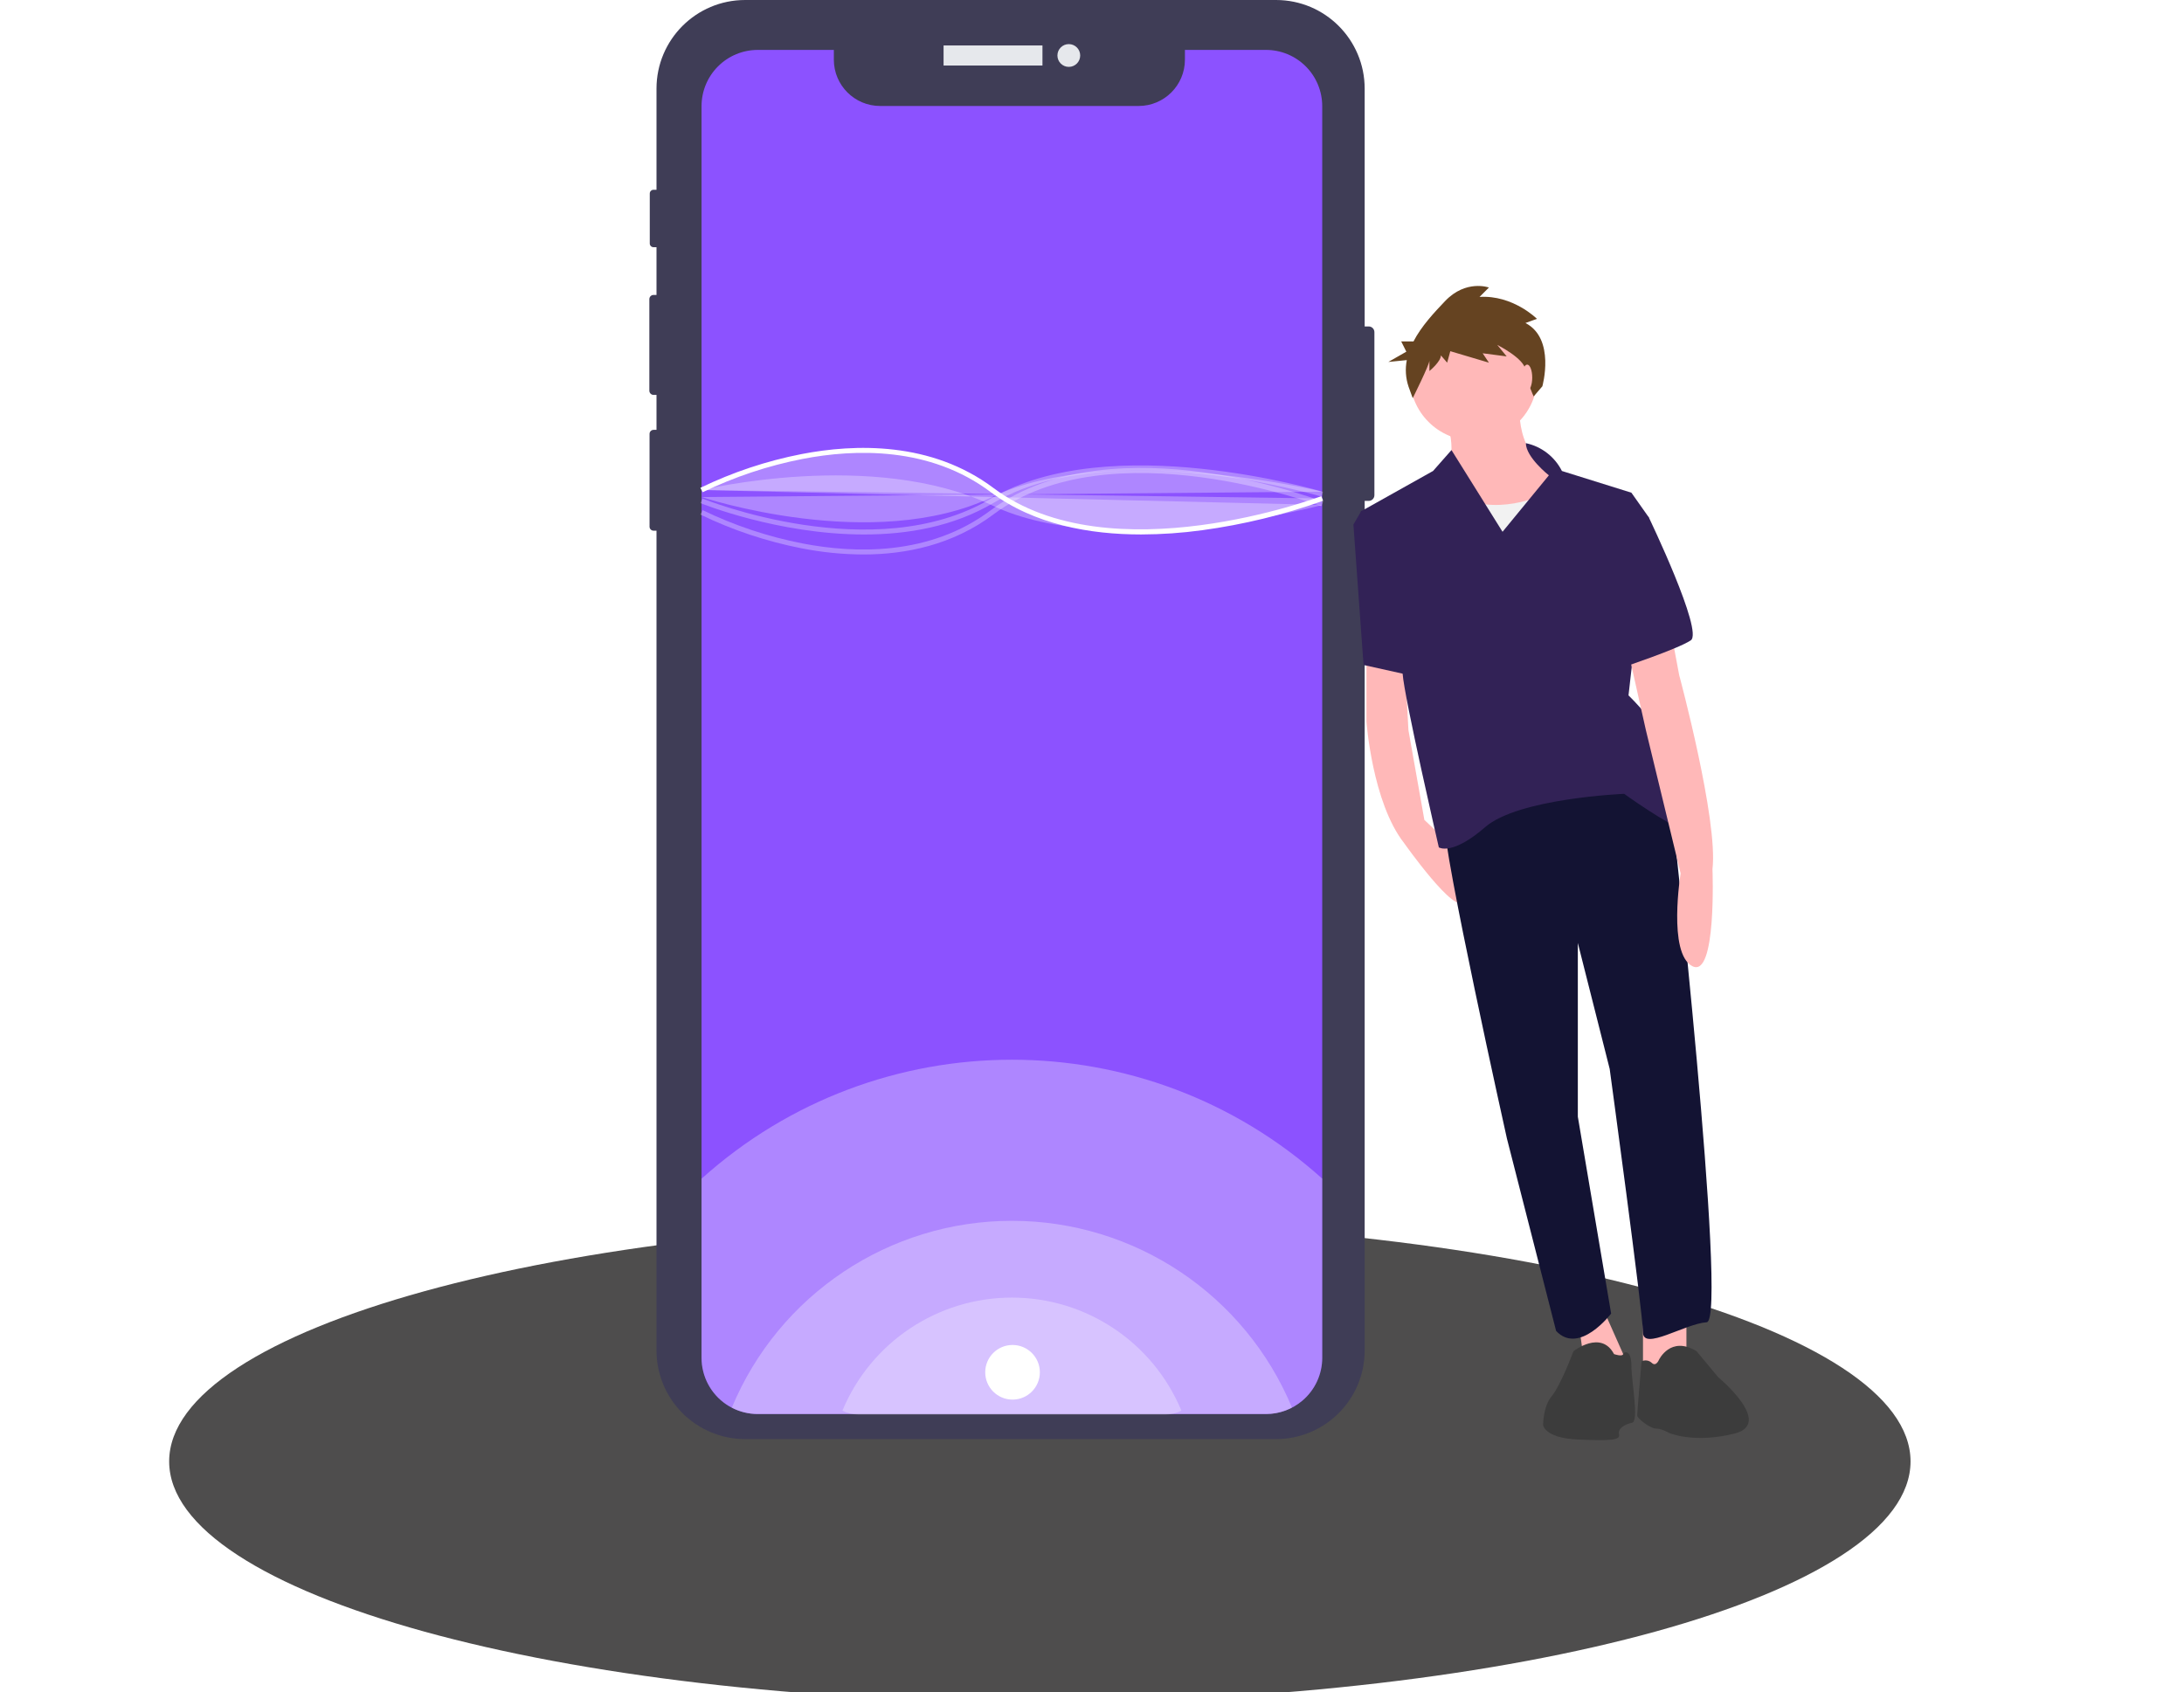
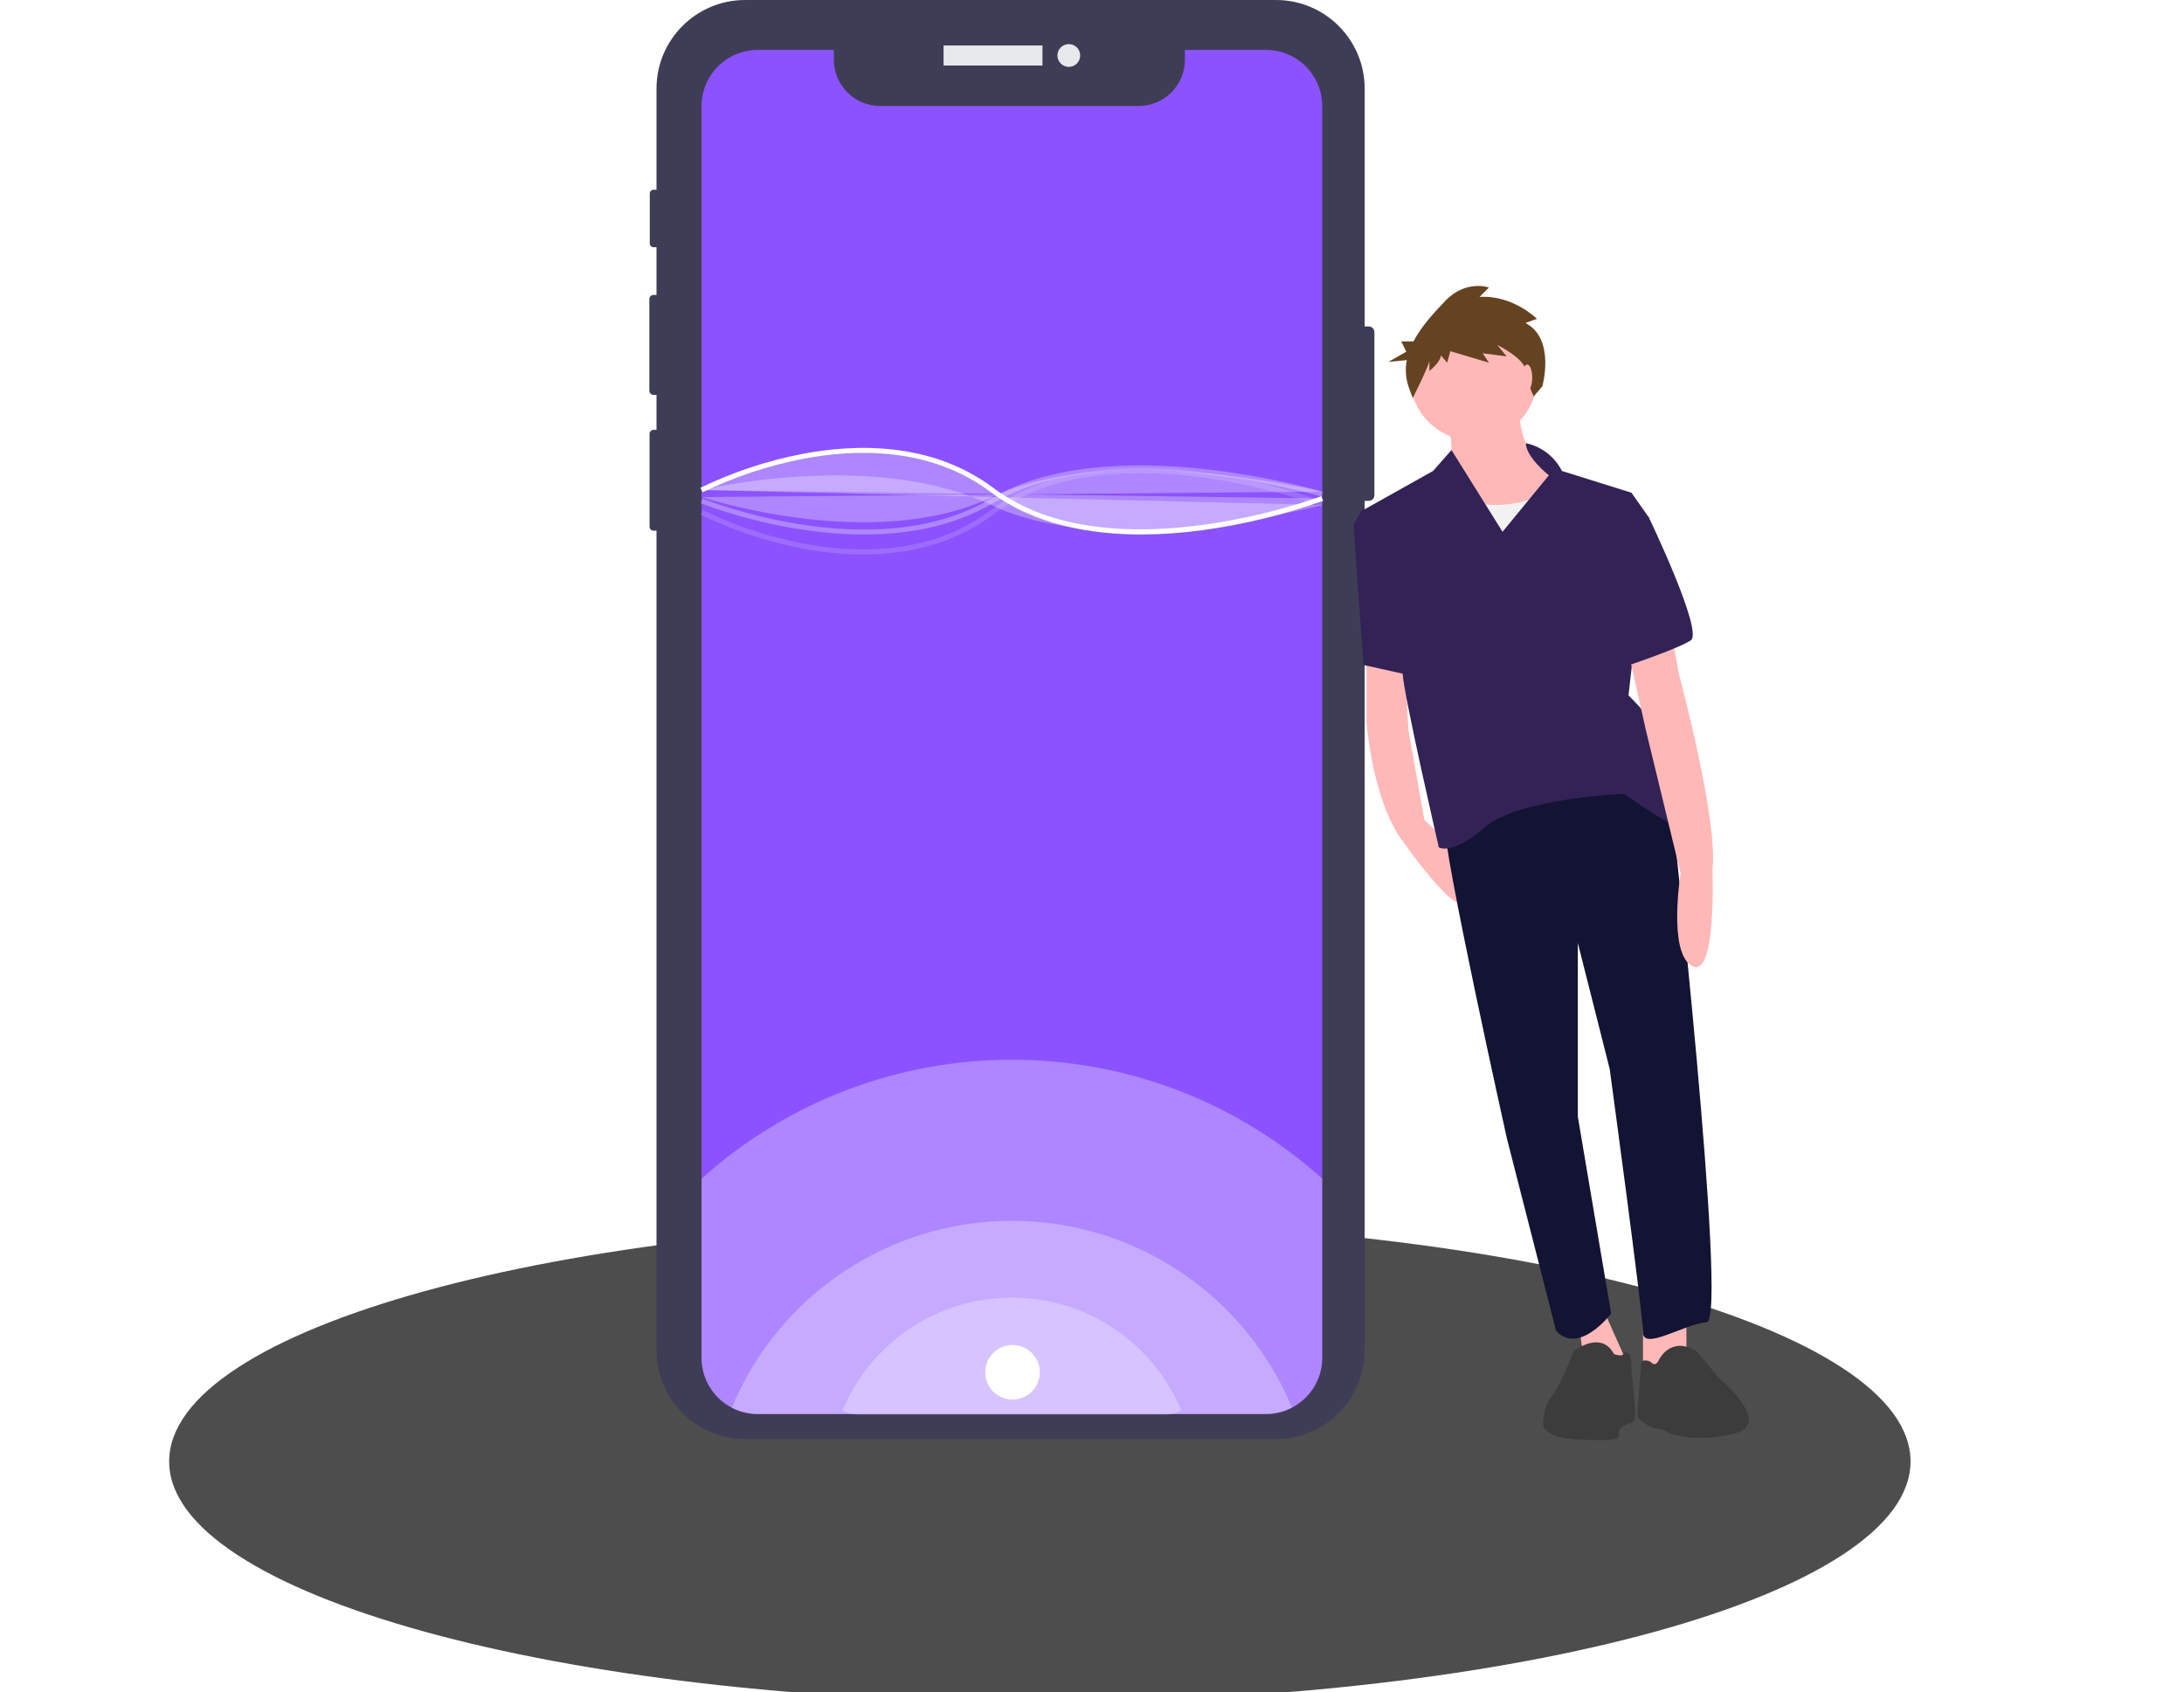
- <svg xmlns="http://www.w3.org/2000/svg" id="efg7zdnh0sye1" viewBox="0 0 879.5 681.35" shape-rendering="geometricPrecision" text-rendering="geometricPrecision">
-   <style>#efg7zdnh0sye6 {animation: efg7zdnh0sye6_f_o 4000ms linear infinite normal forwards}@keyframes efg7zdnh0sye6_f_o { 0% {fill-opacity: 1;animation-timing-function: cubic-bezier(0.42,0,0.58,1)} 50% {fill-opacity: 0.5} 100% {fill-opacity: 1} }</style>
-   <circle id="efg7zdnh0sye2" r="189.736" transform="matrix(1.847976 0 0 0.5107296 418.75 588.5743)" fill="rgb(19,18,18)" fill-opacity="0.75" stroke="none" stroke-width="1" />
-   <path id="efg7zdnh0sye3" d="M713.725,293.085L713.725,358.765C713.722,360.028,712.698,361.051,711.435,361.055L709.805,361.055L709.805,703.205C709.804,722.921,693.821,738.904,674.105,738.905L460.315,738.905C450.848,738.904,441.769,735.142,435.076,728.447C428.383,721.752,424.623,712.672,424.625,703.205L424.625,373.055L423.445,373.055C422.554,373.056,421.829,372.336,421.825,371.445L421.825,334.065C421.825,333.635,421.996,333.223,422.299,332.919C422.603,332.615,423.015,332.445,423.445,332.445L424.625,332.445L424.625,318.365L423.435,318.365C422.499,318.361,421.743,317.6,421.745,316.665L421.745,279.795C421.747,278.862,422.503,278.107,423.435,278.105L424.625,278.105L424.625,258.885L423.415,258.885C423.017,258.885,422.635,258.727,422.354,258.446C422.072,258.165,421.914,257.783,421.915,257.385L421.915,237.265C421.913,236.434,422.584,235.758,423.415,235.755L424.625,235.755L424.625,195.015C424.626,175.304,440.604,159.325,460.315,159.325L674.105,159.325C693.818,159.325,709.8,175.302,709.805,195.015L709.805,290.795L711.435,290.795C712.698,290.798,713.722,291.821,713.725,293.085Z" transform="matrix(1 0 0 1 -160.25 -159.325)" fill="rgb(63,61,86)" stroke="none" stroke-width="1" />
-   <rect id="efg7zdnh0sye4" width="39.823" height="8.086" rx="2.542" ry="0" transform="matrix(1 0 0 1 379.979 18.3068)" fill="rgb(230,232,236)" stroke="none" stroke-width="1" />
-   <circle id="efg7zdnh0sye5" r="4.587" transform="matrix(1 0 0 1 430.41 22.35)" fill="rgb(230,232,236)" stroke="none" stroke-width="1" />
-   <path id="efg7zdnh0sye6" d="M692.71,202.075L692.71,706.165C692.716,712.799,689.806,719.1,684.75,723.395C680.652,726.888,675.444,728.806,670.06,728.805L465.41,728.805C461.769,728.811,458.18,727.936,454.95,726.255C454.191,725.867,453.456,725.433,452.75,724.955C446.504,720.741,442.76,713.7,442.76,706.165L442.76,202.075C442.76,196.068,445.146,190.307,449.394,186.059C453.641,181.811,459.403,179.425,465.41,179.425L496.04,179.425L496.04,183.355C496.04,193.655,504.39,202.005,514.69,202.005L618.77,202.005C629.07,202.005,637.42,193.655,637.42,183.355L637.42,179.425L670.06,179.425C676.068,179.423,681.83,181.809,686.078,186.057C690.326,190.305,692.712,196.067,692.71,202.075Z" transform="matrix(1 0 0 1 -160.25 -159.325)" fill="rgb(140,82,255)" stroke="none" stroke-width="1" />
-   <path id="efg7zdnh0sye7" d="M692.71,634.005L692.71,706.165C692.716,712.799,689.806,719.1,684.75,723.395C680.652,726.888,675.444,728.806,670.06,728.805L465.41,728.805C461.769,728.811,458.18,727.936,454.95,726.255C454.191,725.867,453.456,725.433,452.75,724.955C446.504,720.741,442.76,713.7,442.76,706.165L442.76,634.035C513.827,570.153,621.628,570.14,692.71,634.005Z" transform="matrix(1 0 0 1 -160.25 -159.325)" opacity="0.3" fill="rgb(255,255,255)" stroke="none" stroke-width="1" />
-   <path id="efg7zdnh0sye8" d="M680.54,726.235C677.308,727.933,673.711,728.815,670.06,728.805L465.41,728.805C461.769,728.811,458.18,727.936,454.95,726.255C473.895,680.691,518.393,651,567.738,650.995C617.084,650.991,661.587,680.675,680.54,726.235Z" transform="matrix(1 0 0 1 -160.25 -159.325)" opacity="0.3" fill="rgb(255,255,255)" stroke="none" stroke-width="1" />
-   <path id="efg7zdnh0sye9" d="M636,727.445C634.044,728.472,631.867,729.006,629.658,729L505.82,729C503.616,729.003,501.445,728.474,499.49,727.457C510.954,699.885,537.881,681.918,567.741,681.915C597.601,681.913,624.531,699.875,636,727.445Z" transform="matrix(1 0 0 1 -160.25 -159.325)" opacity="0.3" fill="rgb(255,255,255)" stroke="none" stroke-width="1" />
-   <path id="efg7zdnh0sye10" d="M619.796,374.575C599.267,374.575,576.738,370.666,559.15,357.475C534.663,339.11,504.493,340.09,483.497,344.147C469.55,346.864,456.013,351.373,443.222,357.562L442.297,355.789C455.244,349.519,468.947,344.95,483.065,342.193C504.474,338.05,535.262,337.06,560.35,355.875C607.35,391.125,691.508,359.466,692.352,359.143L693.068,361.01C677.286,366.635,660.964,370.609,644.362,372.867C636.22,373.978,628.013,374.549,619.796,374.575Z" transform="matrix(1 0 0 1 -160.25 -159.325)" fill="rgb(255,255,255)" stroke="none" stroke-width="1" />
-   <path id="efg7zdnh0sye11" d="M442.75,356.675C442.75,356.675,511.75,339.963,559.75,362.845C607.75,385.727,692.75,362.675,692.75,362.675" transform="matrix(1 0 0 1 -160.25 -159.325)" opacity="0.3" fill="rgb(255,255,255)" stroke="none" stroke-width="1" />
-   <path id="efg7zdnh0sye12" d="M507.891,382.636C499.556,382.599,491.243,381.769,483.065,380.157C468.947,377.401,455.244,372.831,442.297,366.562L443.222,364.789C456.013,370.977,469.55,375.486,483.497,378.204C504.492,382.26,534.662,383.241,559.15,364.875C584.216,346.076,619.327,346.128,644.362,349.483C660.964,351.741,677.286,355.715,693.068,361.34L692.352,363.207C691.507,362.884,607.351,331.224,560.35,366.475C543.898,378.814,524.993,382.636,507.891,382.636Z" transform="matrix(1 0 0 1 -160.25 -159.325)" opacity="0.3" fill="rgb(255,255,255)" stroke="none" stroke-width="1" />
-   <path id="efg7zdnh0sye13" d="M508.231,374.584C473.597,374.584,442.84,362.158,442.379,361.968L443.141,360.119C443.825,360.401,512.229,388.018,559.241,360.183C607.066,331.863,692.147,357.142,693,357.401L692.42,359.315C691.575,359.059,607.327,334.034,560.259,361.904C544.197,371.415,525.719,374.584,508.231,374.584Z" transform="matrix(1 0 0 1 -160.25 -159.325)" opacity="0.3" fill="rgb(255,255,255)" stroke="none" stroke-width="1" />
-   <path id="efg7zdnh0sye14" d="M442.76,359.505C442.76,359.505,511.75,382.388,559.75,359.505C607.75,336.623,692.71,357.343,692.71,357.343" transform="matrix(1 0 0 1 -160.25 -159.325)" opacity="0.3" fill="rgb(255,255,255)" stroke="none" stroke-width="1" />
-   <path id="efg7zdnh0sye15" d="M710.519,420.725L710.519,449.877C710.519,449.877,712.851,482.529,725.679,498.854C725.679,498.854,746.669,528.59,749.584,522.176L745.993,501.061L733.841,489.525L727.428,453.376L725.679,420.725Z" transform="matrix(1 0 0 1 -160.25 -159.325)" fill="rgb(255,184,184)" stroke="none" stroke-width="1" />
-   <polygon id="efg7zdnh0sye16" points="679.124,524.941 679.124,546.514 661.633,552.928 661.633,527.856 679.124,524.941" fill="rgb(255,184,184)" stroke="none" stroke-width="1" />
-   <polygon id="efg7zdnh0sye17" points="643.558,522.609 655.219,548.846 638.894,555.843 635.395,530.189 643.558,522.609" fill="rgb(255,184,184)" stroke="none" stroke-width="1" />
-   <path id="efg7zdnh0sye18" d="M832.961,480.779C832.961,480.779,856.283,691.263,847.537,691.846C838.791,692.429,821.883,703.507,821.883,695.927C821.883,688.347,808.472,589.811,808.472,589.811L795.645,539.085L795.645,609.052L809.056,688.347C809.056,688.347,796.228,705.256,786.899,695.344L767.076,617.798C767.076,617.798,740.838,500.02,742.004,490.691C742.004,490.691,802.059,439.382,832.961,480.779Z" transform="matrix(1 0 0 1 -160.25 -159.325)" fill="rgb(19,19,51)" stroke="none" stroke-width="1" />
-   <path id="efg7zdnh0sye19" d="M828.296,707.005C828.296,707.005,832.961,697.093,843.456,703.507L852.202,714.002C852.202,714.002,874.75,732.675,858.75,736.675C842.259,740.798,832.378,736.412,832.378,736.412C832.378,736.412,829.463,734.663,827.13,734.663C824.798,734.663,819.551,730.581,819.551,729.415C819.551,728.249,821.3,707.588,821.3,707.588C822.651,706.93,824.268,707.161,825.381,708.171C827.13,709.92,828.296,707.005,828.296,707.005Z" transform="matrix(1 0 0 1 -160.25 -159.325)" fill="rgb(60,60,60)" stroke="none" stroke-width="1" />
-   <path id="efg7zdnh0sye20" d="M793.896,703.507C793.896,703.507,804.974,694.761,810.222,704.673C810.222,704.673,813.526,705.839,813.914,704.673C814.303,703.507,817.218,702.924,817.218,709.337C817.218,715.751,820.384,731.748,817.469,732.331C814.554,732.914,811.639,734.663,812.222,736.995C812.805,739.327,809.056,739.656,795.645,739.073C782.235,738.49,781.652,733.243,781.652,733.243C781.652,733.243,781.652,725.663,785.15,721.581C788.649,717.5,793.896,703.507,793.896,703.507Z" transform="matrix(1 0 0 1 -160.25 -159.325)" fill="rgb(60,60,60)" stroke="none" stroke-width="1" />
-   <path id="efg7zdnh0sye21" d="M772.323,321.605C772.323,321.605,769.408,343.178,788.066,350.758C806.723,358.338,746.669,383.409,740.838,368.833C735.008,354.256,742.004,349.592,742.004,349.592C742.004,349.592,747.835,343.761,742.587,328.019Z" transform="matrix(1 0 0 1 -160.25 -159.325)" fill="rgb(255,184,184)" stroke="none" stroke-width="1" />
-   <circle id="efg7zdnh0sye22" r="25.654" transform="matrix(1 0 0 1 593.415 151.785)" fill="rgb(255,184,184)" stroke="none" stroke-width="1" />
-   <path id="efg7zdnh0sye23" d="M783.401,357.755C783.401,357.755,765.909,367.084,749.001,360.087C732.092,353.09,732.675,383.409,732.675,383.409L741.421,406.148L802.059,400.318L797.977,365.334Z" transform="matrix(1 0 0 1 -160.25 -159.325)" fill="rgb(242,242,242)" stroke="none" stroke-width="1" />
-   <path id="efg7zdnh0sye24" d="M774.711,337.804C781.002,339.139,786.345,343.262,789.232,349.009L817.218,357.755L824.215,367.667L816.052,439.382C816.052,439.382,831.212,453.959,831.212,462.122C831.212,470.284,849.869,498.271,840.541,494.773C831.212,491.274,814.303,479.03,814.303,479.03C814.303,479.03,771.74,480.779,758.33,492.441C744.919,504.102,739.672,500.603,739.672,500.603C739.672,500.603,725.679,439.966,725.096,430.637C724.513,421.308,708.187,365.334,708.187,365.334L737.34,349.009L744.765,340.584L765.326,373.497L783.984,350.758C783.984,350.758,774.766,343.508,774.711,337.804Z" transform="matrix(1 0 0 1 -160.25 -159.325)" fill="rgb(50,34,86)" stroke="none" stroke-width="1" />
-   <path id="efg7zdnh0sye25" d="M832.961,412.562L836.459,431.22C836.459,431.22,852.202,489.525,849.869,509.349C849.869,509.349,851.619,553.661,841.707,548.414C831.795,543.166,837.042,511.098,837.042,511.098L823.049,453.376L815.469,419.559Z" transform="matrix(1 0 0 1 -160.25 -159.325)" fill="rgb(255,184,184)" stroke="none" stroke-width="1" />
-   <path id="efg7zdnh0sye26" d="M818.384,364.168L824.215,367.667C824.215,367.667,846.371,413.728,841.124,417.226C835.876,420.725,813.137,428.304,813.137,428.304Z" transform="matrix(1 0 0 1 -160.25 -159.325)" fill="rgb(50,34,86)" stroke="none" stroke-width="1" />
-   <polygon id="efg7zdnh0sye27" points="561.93,206.01 548.228,205.718 545.022,211.257 549.103,267.814 570.093,272.478 561.93,206.01" fill="rgb(50,34,86)" stroke="none" stroke-width="1" />
-   <path id="efg7zdnh0sye28" d="M774.556,289.413L779.18,287.732C779.18,287.732,769.512,278.063,756.06,278.904L759.843,275.121C759.843,275.121,750.595,271.758,742.188,280.585C737.768,285.226,732.654,290.681,729.467,296.825L724.515,296.825L726.581,300.959L719.348,305.093L726.772,304.35C726.069,307.919,726.311,311.609,727.475,315.056L729.156,319.68C729.156,319.68,735.882,306.228,735.882,304.546L735.882,308.75C735.882,308.75,740.506,304.967,740.506,302.445L743.028,305.387L744.289,300.763L759.843,305.387L757.321,301.604L766.989,302.865L763.206,298.241C763.206,298.241,774.136,303.706,774.556,308.33C774.977,312.954,777.862,318.981,777.862,318.981L781.36,314.9C781.36,314.9,786.747,295.719,774.556,289.413Z" transform="matrix(1 0 0 1 -160.25 -159.325)" fill="rgb(101,67,33)" stroke="none" stroke-width="1" />
-   <ellipse id="efg7zdnh0sye29" rx="2.041" ry="5.247" transform="matrix(1 0 0 1 614.988 152.077)" fill="rgb(255,184,184)" stroke="none" stroke-width="1" />
-   <path id="efg7zdnh0sye30" d="M442.76,356.675C442.76,356.675,511.75,320.675,559.75,356.675C607.75,392.675,692.71,360.077,692.71,360.077" transform="matrix(1 0 0 1 -160.25 -159.325)" opacity="0.3" fill="rgb(255,255,255)" stroke="none" stroke-width="1" />
-   <circle id="efg7zdnh0sye31" r="11" transform="matrix(1 0 0 1 407.75 552.675)" fill="rgb(255,255,255)" stroke="none" stroke-width="1" />
+ <svg xmlns="http://www.w3.org/2000/svg" id="eqdv0hmc9ea1" viewBox="0 0 879.5 681.35" shape-rendering="geometricPrecision" text-rendering="geometricPrecision">
+   <style>#eqdv0hmc9ea6 {animation: eqdv0hmc9ea6_f_o 4000ms linear infinite normal forwards}@keyframes eqdv0hmc9ea6_f_o { 0% {fill-opacity: 1;animation-timing-function: cubic-bezier(0.42,0,0.58,1)} 50% {fill-opacity: 0.5} 100% {fill-opacity: 1} }#eqdv0hmc9ea10 {animation: eqdv0hmc9ea10_f_o 4000ms linear infinite normal forwards}@keyframes eqdv0hmc9ea10_f_o { 0% {fill-opacity: 1;animation-timing-function: cubic-bezier(0.755,0.05,0.855,0.06)} 12.5% {fill-opacity: 0.25} 25% {fill-opacity: 1;animation-timing-function: cubic-bezier(0.755,0.05,0.855,0.06)} 37.5% {fill-opacity: 0.25;animation-timing-function: cubic-bezier(0.755,0.05,0.855,0.06)} 50% {fill-opacity: 1;animation-timing-function: cubic-bezier(0.755,0.05,0.855,0.06)} 62.5% {fill-opacity: 0.25;animation-timing-function: cubic-bezier(0.755,0.05,0.855,0.06)} 75% {fill-opacity: 1;animation-timing-function: cubic-bezier(0.755,0.05,0.855,0.06)} 87.5% {fill-opacity: 0.25;animation-timing-function: cubic-bezier(0.755,0.05,0.855,0.06)} 100% {fill-opacity: 0.25} }#eqdv0hmc9ea12 {animation: eqdv0hmc9ea12_f_o 4000ms linear infinite normal forwards}@keyframes eqdv0hmc9ea12_f_o { 0% {fill-opacity: 0.25;animation-timing-function: cubic-bezier(0.42,0,0.58,1)} 25% {fill-opacity: 1;animation-timing-function: cubic-bezier(0.42,0,0.58,1)} 50% {fill-opacity: 0.25;animation-timing-function: cubic-bezier(0.42,0,0.58,1)} 75% {fill-opacity: 1;animation-timing-function: cubic-bezier(0.42,0,0.58,1)} 100% {fill-opacity: 0.25} }</style>
+   <circle id="eqdv0hmc9ea2" r="189.736" transform="matrix(1.847976 0 0 0.5107296 418.75 588.5743)" fill="rgb(19,18,18)" fill-opacity="0.75" stroke="none" stroke-width="1" />
+   <path id="eqdv0hmc9ea3" d="M713.725,293.085L713.725,358.765C713.722,360.028,712.698,361.051,711.435,361.055L709.805,361.055L709.805,703.205C709.804,722.921,693.821,738.904,674.105,738.905L460.315,738.905C450.848,738.904,441.769,735.142,435.076,728.447C428.383,721.752,424.623,712.672,424.625,703.205L424.625,373.055L423.445,373.055C422.554,373.056,421.829,372.336,421.825,371.445L421.825,334.065C421.825,333.635,421.996,333.223,422.299,332.919C422.603,332.615,423.015,332.445,423.445,332.445L424.625,332.445L424.625,318.365L423.435,318.365C422.499,318.361,421.743,317.6,421.745,316.665L421.745,279.795C421.747,278.862,422.503,278.107,423.435,278.105L424.625,278.105L424.625,258.885L423.415,258.885C423.017,258.885,422.635,258.727,422.354,258.446C422.072,258.165,421.914,257.783,421.915,257.385L421.915,237.265C421.913,236.434,422.584,235.758,423.415,235.755L424.625,235.755L424.625,195.015C424.626,175.304,440.604,159.325,460.315,159.325L674.105,159.325C693.818,159.325,709.8,175.302,709.805,195.015L709.805,290.795L711.435,290.795C712.698,290.798,713.722,291.821,713.725,293.085Z" transform="matrix(1 0 0 1 -160.25 -159.325)" fill="rgb(63,61,86)" stroke="none" stroke-width="1" />
+   <rect id="eqdv0hmc9ea4" width="39.823" height="8.086" rx="2.542" ry="0" transform="matrix(1 0 0 1 379.979 18.3068)" fill="rgb(230,232,236)" stroke="none" stroke-width="1" />
+   <circle id="eqdv0hmc9ea5" r="4.587" transform="matrix(1 0 0 1 430.41 22.35)" fill="rgb(230,232,236)" stroke="none" stroke-width="1" />
+   <path id="eqdv0hmc9ea6" d="M692.71,202.075L692.71,706.165C692.716,712.799,689.806,719.1,684.75,723.395C680.652,726.888,675.444,728.806,670.06,728.805L465.41,728.805C461.769,728.811,458.18,727.936,454.95,726.255C454.191,725.867,453.456,725.433,452.75,724.955C446.504,720.741,442.76,713.7,442.76,706.165L442.76,202.075C442.76,196.068,445.146,190.307,449.394,186.059C453.641,181.811,459.403,179.425,465.41,179.425L496.04,179.425L496.04,183.355C496.04,193.655,504.39,202.005,514.69,202.005L618.77,202.005C629.07,202.005,637.42,193.655,637.42,183.355L637.42,179.425L670.06,179.425C676.068,179.423,681.83,181.809,686.078,186.057C690.326,190.305,692.712,196.067,692.71,202.075Z" transform="matrix(1 0 0 1 -160.25 -159.325)" fill="rgb(140,82,255)" stroke="none" stroke-width="1" />
+   <path id="eqdv0hmc9ea7" d="M692.71,634.005L692.71,706.165C692.716,712.799,689.806,719.1,684.75,723.395C680.652,726.888,675.444,728.806,670.06,728.805L465.41,728.805C461.769,728.811,458.18,727.936,454.95,726.255C454.191,725.867,453.456,725.433,452.75,724.955C446.504,720.741,442.76,713.7,442.76,706.165L442.76,634.035C513.827,570.153,621.628,570.14,692.71,634.005Z" transform="matrix(1 0 0 1 -160.25 -159.325)" opacity="0.3" fill="rgb(255,255,255)" stroke="none" stroke-width="1" />
+   <path id="eqdv0hmc9ea8" d="M680.54,726.235C677.308,727.933,673.711,728.815,670.06,728.805L465.41,728.805C461.769,728.811,458.18,727.936,454.95,726.255C473.895,680.691,518.393,651,567.738,650.995C617.084,650.991,661.587,680.675,680.54,726.235Z" transform="matrix(1 0 0 1 -160.25 -159.325)" opacity="0.3" fill="rgb(255,255,255)" stroke="none" stroke-width="1" />
+   <path id="eqdv0hmc9ea9" d="M636,727.445C634.044,728.472,631.867,729.006,629.658,729L505.82,729C503.616,729.003,501.445,728.474,499.49,727.457C510.954,699.885,537.881,681.918,567.741,681.915C597.601,681.913,624.531,699.875,636,727.445Z" transform="matrix(1 0 0 1 -160.25 -159.325)" opacity="0.3" fill="rgb(255,255,255)" stroke="none" stroke-width="1" />
+   <path id="eqdv0hmc9ea10" d="M619.796,374.575C599.267,374.575,576.738,370.666,559.15,357.475C534.663,339.11,504.493,340.09,483.497,344.147C469.55,346.864,456.013,351.373,443.222,357.562L442.297,355.789C455.244,349.519,468.947,344.95,483.065,342.193C504.474,338.05,535.262,337.06,560.35,355.875C607.35,391.125,691.508,359.466,692.352,359.143L693.068,361.01C677.286,366.635,660.964,370.609,644.362,372.867C636.22,373.978,628.013,374.549,619.796,374.575Z" transform="matrix(1 0 0 1 -160.25 -159.325)" fill="rgb(255,255,255)" stroke="none" stroke-width="36" stroke-opacity="0" stroke-dasharray="1" />
+   <path id="eqdv0hmc9ea11" d="M442.75,356.675C442.75,356.675,511.75,339.963,559.75,362.845C607.75,385.727,692.75,362.675,692.75,362.675" transform="matrix(1 0 0 1 -160.25 -159.325)" opacity="0.3" fill="rgb(255,255,255)" stroke="none" stroke-width="1" />
+   <path id="eqdv0hmc9ea12" d="M507.891,382.636C499.556,382.599,491.243,381.769,483.065,380.157C468.947,377.401,455.244,372.831,442.297,366.562L443.222,364.789C456.013,370.977,469.55,375.486,483.497,378.204C504.492,382.26,534.662,383.241,559.15,364.875C584.216,346.076,619.327,346.128,644.362,349.483C660.964,351.741,677.286,355.715,693.068,361.34L692.352,363.207C691.507,362.884,607.351,331.224,560.35,366.475C543.898,378.814,524.993,382.636,507.891,382.636Z" transform="matrix(1 0 0 1 -160.25 -159.325)" opacity="0.6" fill="rgb(255,255,255)" fill-opacity="0.25" stroke="none" stroke-width="1" />
+   <path id="eqdv0hmc9ea13" d="M508.231,374.584C473.597,374.584,442.84,362.158,442.379,361.968L443.141,360.119C443.825,360.401,512.229,388.018,559.241,360.183C607.066,331.863,692.147,357.142,693,357.401L692.42,359.315C691.575,359.059,607.327,334.034,560.259,361.904C544.197,371.415,525.719,374.584,508.231,374.584Z" transform="matrix(1 0 0 1 -160.25 -159.325)" opacity="0.3" fill="rgb(255,255,255)" stroke="none" stroke-width="1" />
+   <path id="eqdv0hmc9ea14" d="M442.76,359.505C442.76,359.505,511.75,382.388,559.75,359.505C607.75,336.623,692.71,357.343,692.71,357.343" transform="matrix(1 0 0 1 -160.25 -159.325)" opacity="0.3" fill="rgb(255,255,255)" stroke="none" stroke-width="1" />
+   <path id="eqdv0hmc9ea15" d="M710.519,420.725L710.519,449.877C710.519,449.877,712.851,482.529,725.679,498.854C725.679,498.854,746.669,528.59,749.584,522.176L745.993,501.061L733.841,489.525L727.428,453.376L725.679,420.725Z" transform="matrix(1 0 0 1 -160.25 -159.325)" fill="rgb(255,184,184)" stroke="none" stroke-width="1" />
+   <polygon id="eqdv0hmc9ea16" points="679.124,524.941 679.124,546.514 661.633,552.928 661.633,527.856 679.124,524.941" fill="rgb(255,184,184)" stroke="none" stroke-width="1" />
+   <polygon id="eqdv0hmc9ea17" points="643.558,522.609 655.219,548.846 638.894,555.843 635.395,530.189 643.558,522.609" fill="rgb(255,184,184)" stroke="none" stroke-width="1" />
+   <path id="eqdv0hmc9ea18" d="M832.961,480.779C832.961,480.779,856.283,691.263,847.537,691.846C838.791,692.429,821.883,703.507,821.883,695.927C821.883,688.347,808.472,589.811,808.472,589.811L795.645,539.085L795.645,609.052L809.056,688.347C809.056,688.347,796.228,705.256,786.899,695.344L767.076,617.798C767.076,617.798,740.838,500.02,742.004,490.691C742.004,490.691,802.059,439.382,832.961,480.779Z" transform="matrix(1 0 0 1 -160.25 -159.325)" fill="rgb(19,19,51)" stroke="none" stroke-width="1" />
+   <path id="eqdv0hmc9ea19" d="M828.296,707.005C828.296,707.005,832.961,697.093,843.456,703.507L852.202,714.002C852.202,714.002,874.75,732.675,858.75,736.675C842.259,740.798,832.378,736.412,832.378,736.412C832.378,736.412,829.463,734.663,827.13,734.663C824.798,734.663,819.551,730.581,819.551,729.415C819.551,728.249,821.3,707.588,821.3,707.588C822.651,706.93,824.268,707.161,825.381,708.171C827.13,709.92,828.296,707.005,828.296,707.005Z" transform="matrix(1 0 0 1 -160.25 -159.325)" fill="rgb(60,60,60)" stroke="none" stroke-width="1" />
+   <path id="eqdv0hmc9ea20" d="M793.896,703.507C793.896,703.507,804.974,694.761,810.222,704.673C810.222,704.673,813.526,705.839,813.914,704.673C814.303,703.507,817.218,702.924,817.218,709.337C817.218,715.751,820.384,731.748,817.469,732.331C814.554,732.914,811.639,734.663,812.222,736.995C812.805,739.327,809.056,739.656,795.645,739.073C782.235,738.49,781.652,733.243,781.652,733.243C781.652,733.243,781.652,725.663,785.15,721.581C788.649,717.5,793.896,703.507,793.896,703.507Z" transform="matrix(1 0 0 1 -160.25 -159.325)" fill="rgb(60,60,60)" stroke="none" stroke-width="1" />
+   <path id="eqdv0hmc9ea21" d="M772.323,321.605C772.323,321.605,769.408,343.178,788.066,350.758C806.723,358.338,746.669,383.409,740.838,368.833C735.008,354.256,742.004,349.592,742.004,349.592C742.004,349.592,747.835,343.761,742.587,328.019Z" transform="matrix(1 0 0 1 -160.25 -159.325)" fill="rgb(255,184,184)" stroke="none" stroke-width="1" />
+   <circle id="eqdv0hmc9ea22" r="25.654" transform="matrix(1 0 0 1 593.415 151.785)" fill="rgb(255,184,184)" stroke="none" stroke-width="1" />
+   <path id="eqdv0hmc9ea23" d="M783.401,357.755C783.401,357.755,765.909,367.084,749.001,360.087C732.092,353.09,732.675,383.409,732.675,383.409L741.421,406.148L802.059,400.318L797.977,365.334Z" transform="matrix(1 0 0 1 -160.25 -159.325)" fill="rgb(242,242,242)" stroke="none" stroke-width="1" />
+   <path id="eqdv0hmc9ea24" d="M774.711,337.804C781.002,339.139,786.345,343.262,789.232,349.009L817.218,357.755L824.215,367.667L816.052,439.382C816.052,439.382,831.212,453.959,831.212,462.122C831.212,470.284,849.869,498.271,840.541,494.773C831.212,491.274,814.303,479.03,814.303,479.03C814.303,479.03,771.74,480.779,758.33,492.441C744.919,504.102,739.672,500.603,739.672,500.603C739.672,500.603,725.679,439.966,725.096,430.637C724.513,421.308,708.187,365.334,708.187,365.334L737.34,349.009L744.765,340.584L765.326,373.497L783.984,350.758C783.984,350.758,774.766,343.508,774.711,337.804Z" transform="matrix(1 0 0 1 -160.25 -159.325)" fill="rgb(50,34,86)" stroke="none" stroke-width="1" />
+   <path id="eqdv0hmc9ea25" d="M832.961,412.562L836.459,431.22C836.459,431.22,852.202,489.525,849.869,509.349C849.869,509.349,851.619,553.661,841.707,548.414C831.795,543.166,837.042,511.098,837.042,511.098L823.049,453.376L815.469,419.559Z" transform="matrix(1 0 0 1 -160.25 -159.325)" fill="rgb(255,184,184)" stroke="none" stroke-width="1" />
+   <path id="eqdv0hmc9ea26" d="M818.384,364.168L824.215,367.667C824.215,367.667,846.371,413.728,841.124,417.226C835.876,420.725,813.137,428.304,813.137,428.304Z" transform="matrix(1 0 0 1 -160.25 -159.325)" fill="rgb(50,34,86)" stroke="none" stroke-width="1" />
+   <polygon id="eqdv0hmc9ea27" points="561.93,206.01 548.228,205.718 545.022,211.257 549.103,267.814 570.093,272.478 561.93,206.01" fill="rgb(50,34,86)" stroke="none" stroke-width="1" />
+   <path id="eqdv0hmc9ea28" d="M774.556,289.413L779.18,287.732C779.18,287.732,769.512,278.063,756.06,278.904L759.843,275.121C759.843,275.121,750.595,271.758,742.188,280.585C737.768,285.226,732.654,290.681,729.467,296.825L724.515,296.825L726.581,300.959L719.348,305.093L726.772,304.35C726.069,307.919,726.311,311.609,727.475,315.056L729.156,319.68C729.156,319.68,735.882,306.228,735.882,304.546L735.882,308.75C735.882,308.75,740.506,304.967,740.506,302.445L743.028,305.387L744.289,300.763L759.843,305.387L757.321,301.604L766.989,302.865L763.206,298.241C763.206,298.241,774.136,303.706,774.556,308.33C774.977,312.954,777.862,318.981,777.862,318.981L781.36,314.9C781.36,314.9,786.747,295.719,774.556,289.413Z" transform="matrix(1 0 0 1 -160.25 -159.325)" fill="rgb(101,67,33)" stroke="none" stroke-width="1" />
+   <ellipse id="eqdv0hmc9ea29" rx="2.041" ry="5.247" transform="matrix(1 0 0 1 614.988 152.077)" fill="rgb(255,184,184)" stroke="none" stroke-width="1" />
+   <path id="eqdv0hmc9ea30" d="M442.76,356.675C442.76,356.675,511.75,320.675,559.75,356.675C607.75,392.675,692.71,360.077,692.71,360.077" transform="matrix(1 0 0 1 -160.25 -159.325)" opacity="0.3" fill="rgb(255,255,255)" stroke="none" stroke-width="1" />
+   <circle id="eqdv0hmc9ea31" r="11" transform="matrix(1 0 0 1 407.75 552.675)" fill="rgb(255,255,255)" stroke="none" stroke-width="1" />
</svg>
